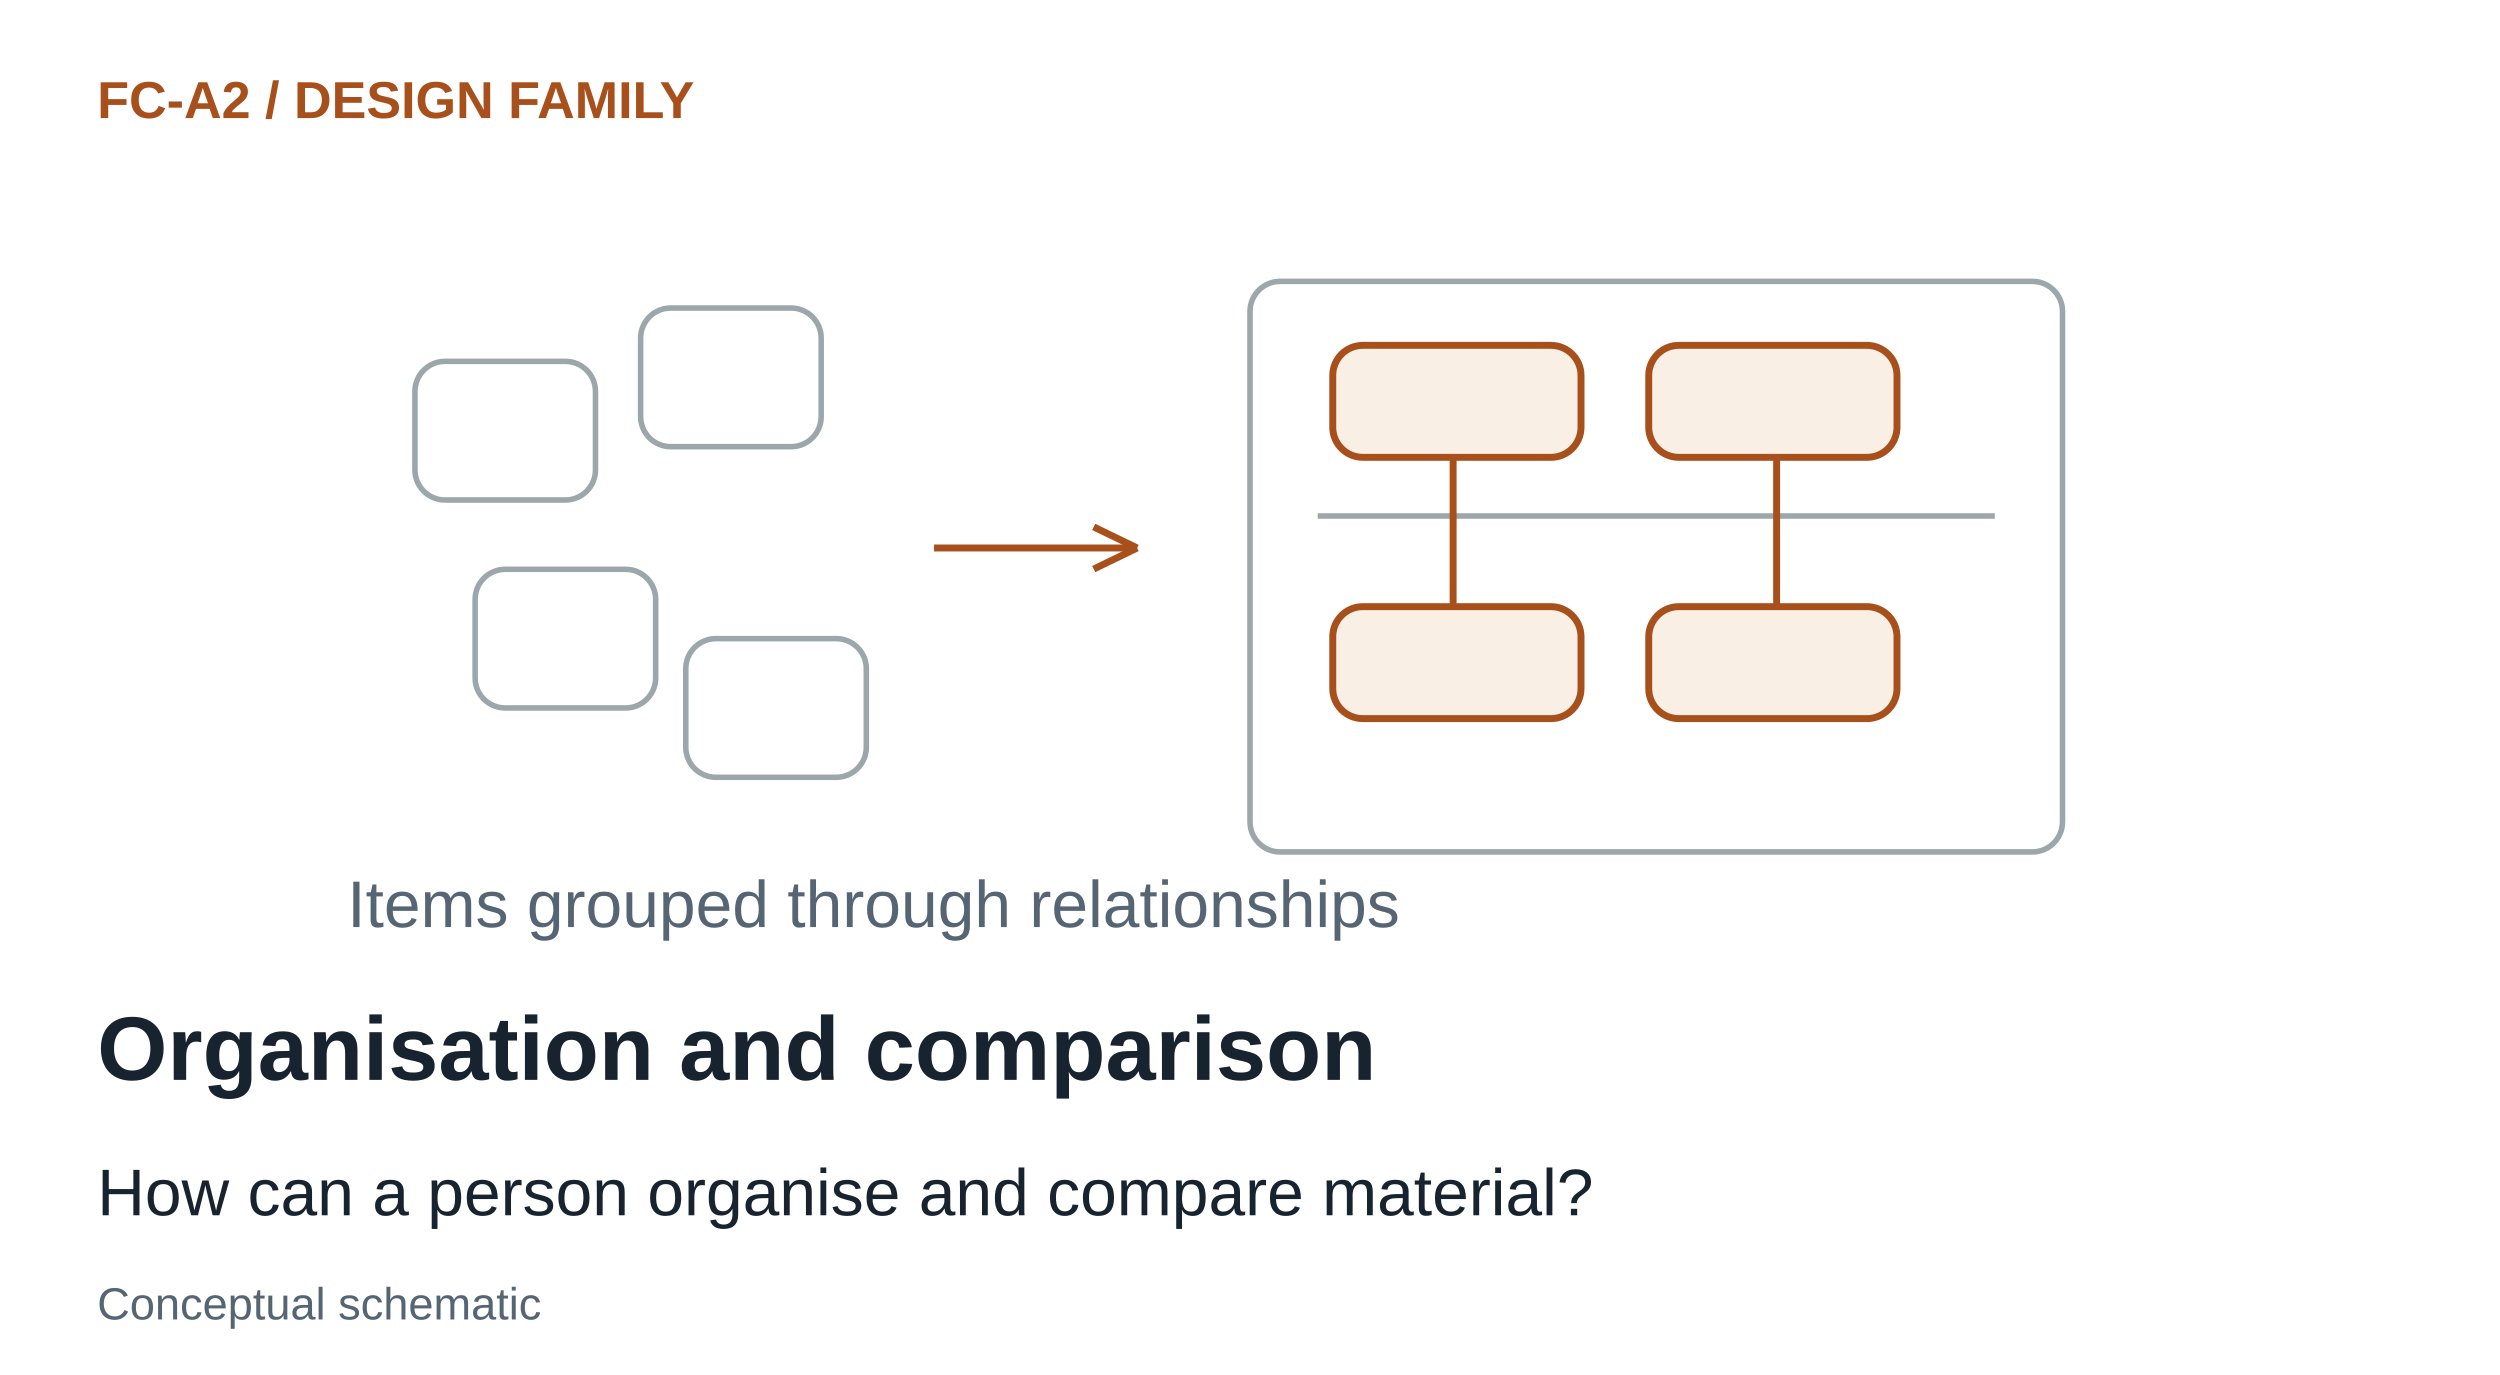
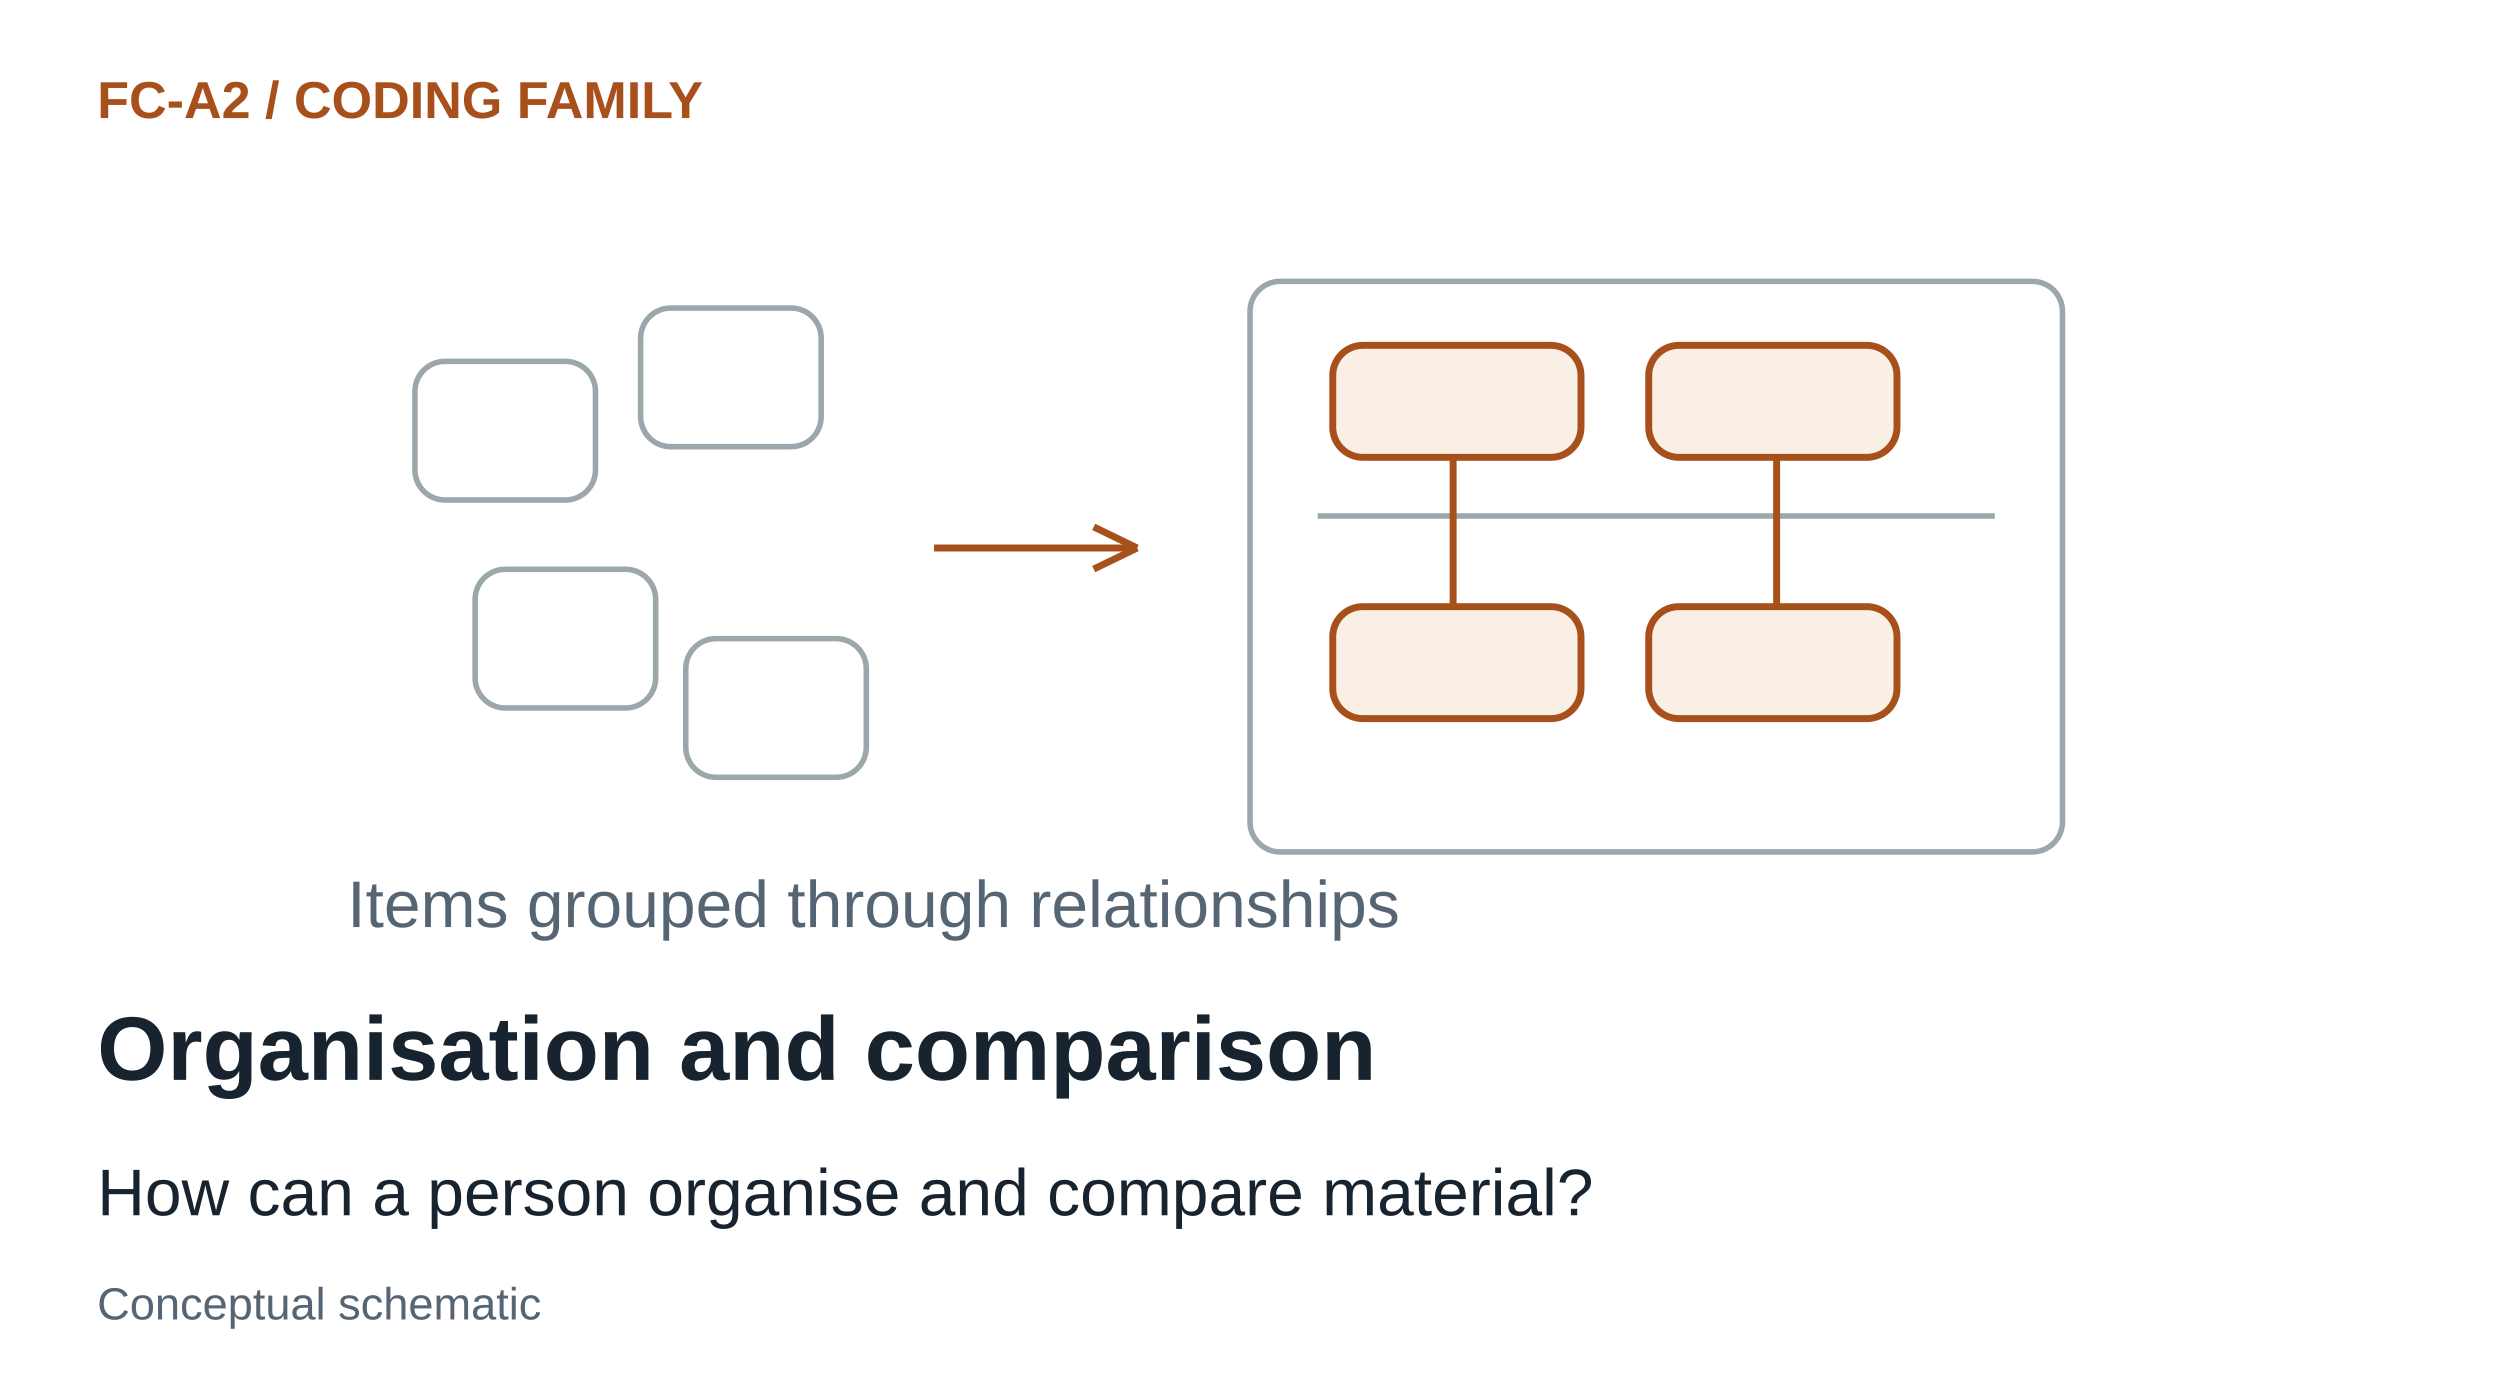
<svg xmlns="http://www.w3.org/2000/svg" width="720" height="396" viewBox="0 0 720 396" role="img" aria-labelledby="atlas-title atlas-description">
  <rect width="720" height="396" fill="white" />
  <rect x="0" y="0" width="720" height="390" rx="0" fill="#ffffff" stroke="none" stroke-width="1.5" />
  <text x="28" y="34" fill="#a8501c" font-family="Arial, Helvetica, sans-serif" font-size="15" font-weight="700">
-     <tspan x="28" dy="0">FC-A2 / DESIGN FAMILY</tspan>
+     <tspan x="28" dy="0">FC-A2 / CODING FAMILY</tspan>
  </text>
  <rect x="119.5" y="104.071" width="52" height="39.929" rx="8.667" fill="#ffffff" stroke="#9ba7ab" stroke-width="1.6" />
  <rect x="184.5" y="88.714" width="52" height="39.929" rx="8.667" fill="#ffffff" stroke="#9ba7ab" stroke-width="1.6" />
  <rect x="136.833" y="163.964" width="52" height="39.929" rx="8.667" fill="#ffffff" stroke="#9ba7ab" stroke-width="1.6" />
  <rect x="197.5" y="183.929" width="52" height="39.929" rx="8.667" fill="#ffffff" stroke="#9ba7ab" stroke-width="1.6" />
  <line x1="269" y1="157.821" x2="327.5" y2="157.821" stroke="#a8501c" stroke-width="2" />
  <line x1="327.5" y1="157.821" x2="314.982" y2="163.891" stroke="#a8501c" stroke-width="2" />
  <line x1="327.5" y1="157.821" x2="314.982" y2="151.752" stroke="#a8501c" stroke-width="2" />
  <rect x="360" y="81.036" width="234" height="164.321" rx="8.667" fill="#ffffff" stroke="#9ba7ab" stroke-width="1.6" />
  <line x1="379.5" y1="148.607" x2="574.5" y2="148.607" stroke="#9ba7ab" stroke-width="1.6" />
  <rect x="383.833" y="99.464" width="71.5" height="32.25" rx="8.667" fill="#faefe5" stroke="#a8501c" stroke-width="2" />
  <rect x="474.833" y="99.464" width="71.5" height="32.25" rx="8.667" fill="#faefe5" stroke="#a8501c" stroke-width="2" />
  <rect x="383.833" y="174.714" width="71.5" height="32.25" rx="8.667" fill="#faefe5" stroke="#a8501c" stroke-width="2" />
  <rect x="474.833" y="174.714" width="71.5" height="32.25" rx="8.667" fill="#faefe5" stroke="#a8501c" stroke-width="2" />
  <line x1="418.5" y1="131.714" x2="418.5" y2="174.714" stroke="#a8501c" stroke-width="2" />
  <line x1="511.667" y1="131.714" x2="511.667" y2="174.714" stroke="#a8501c" stroke-width="2" />
  <text x="100" y="267" fill="#566574" font-family="Arial, Helvetica, sans-serif" font-size="19" font-weight="400">
    <tspan x="100" dy="0">Items grouped through relationships</tspan>
  </text>
  <text x="28" y="311" fill="#17232e" font-family="Arial, Helvetica, sans-serif" font-size="26" font-weight="700">
    <tspan x="28" dy="0">Organisation and comparison</tspan>
  </text>
  <text x="28" y="350" fill="#17232e" font-family="Arial, Helvetica, sans-serif" font-size="19" font-weight="400">
    <tspan x="28" dy="0">How can a person organise and compare material?</tspan>
  </text>
  <text x="28" y="380" fill="#566574" font-family="Arial, Helvetica, sans-serif" font-size="13" font-weight="400">
    <tspan x="28" dy="0">Conceptual schematic</tspan>
  </text>
  <a href="../../design-space-atlas.html#FC-A2" target="_top" aria-label="Organisation and comparison">
    <rect x="0" y="0" width="720" height="390" fill="transparent" pointer-events="all" />
  </a>
</svg>
